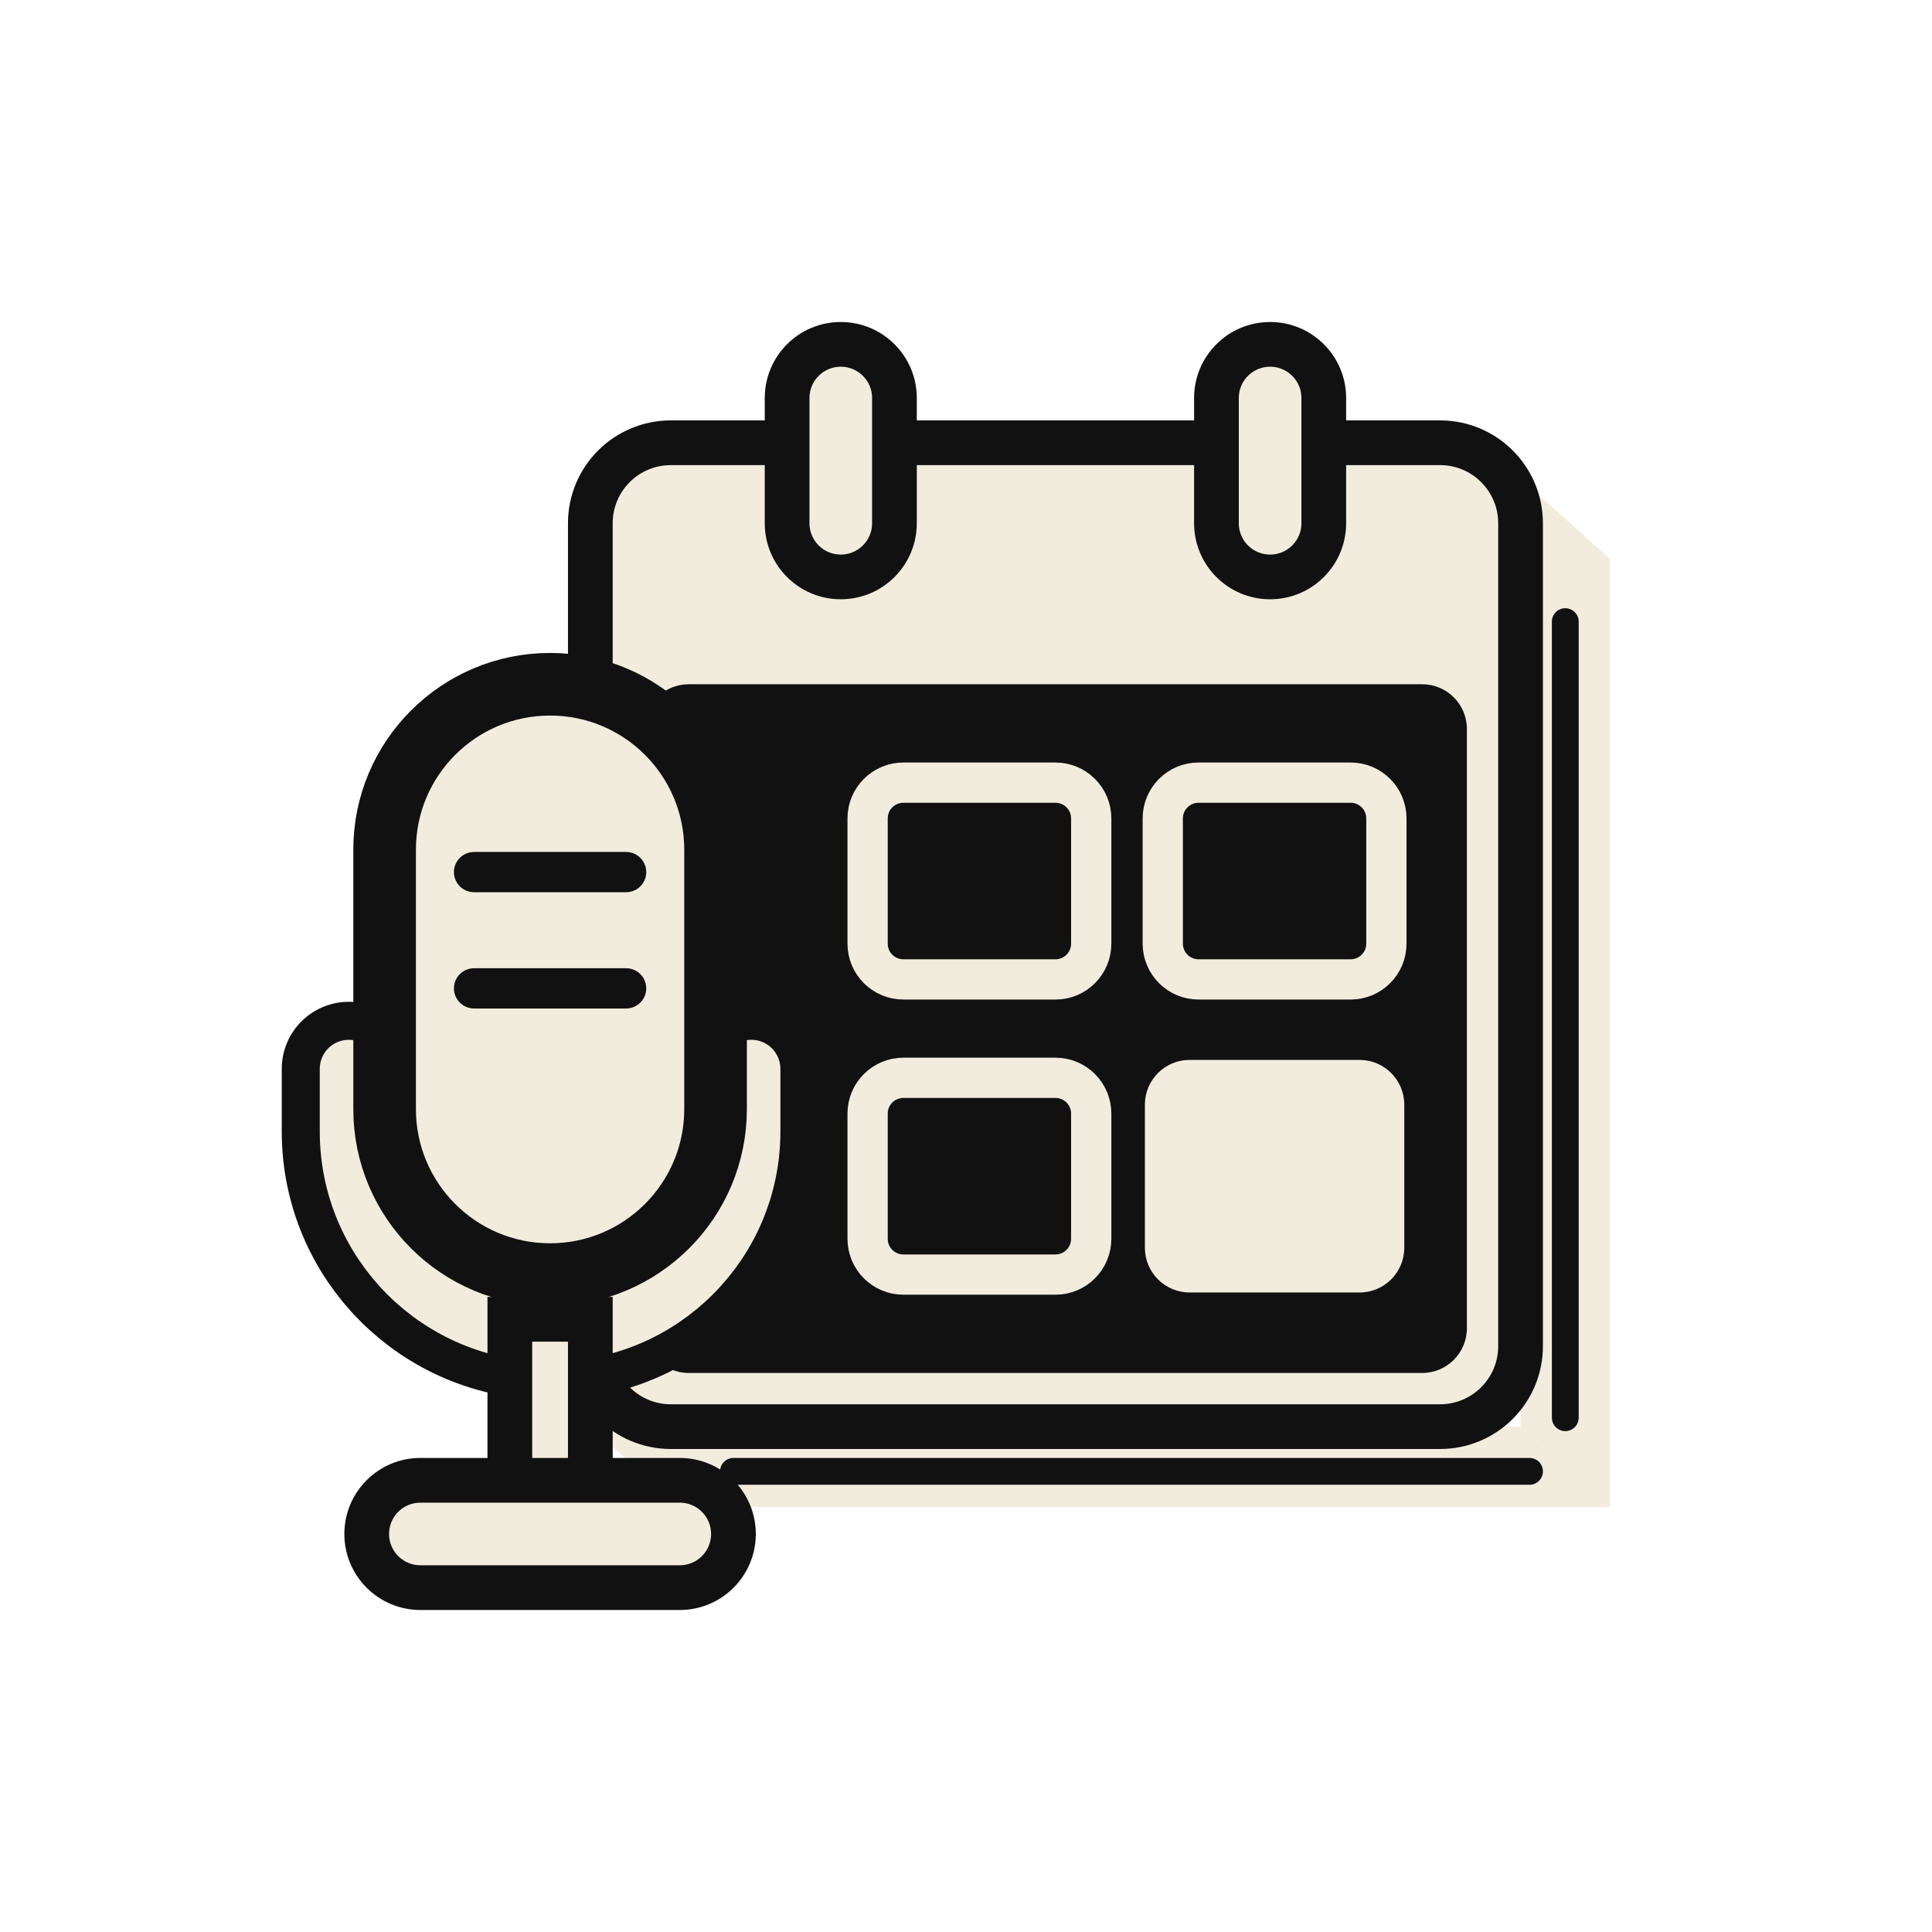
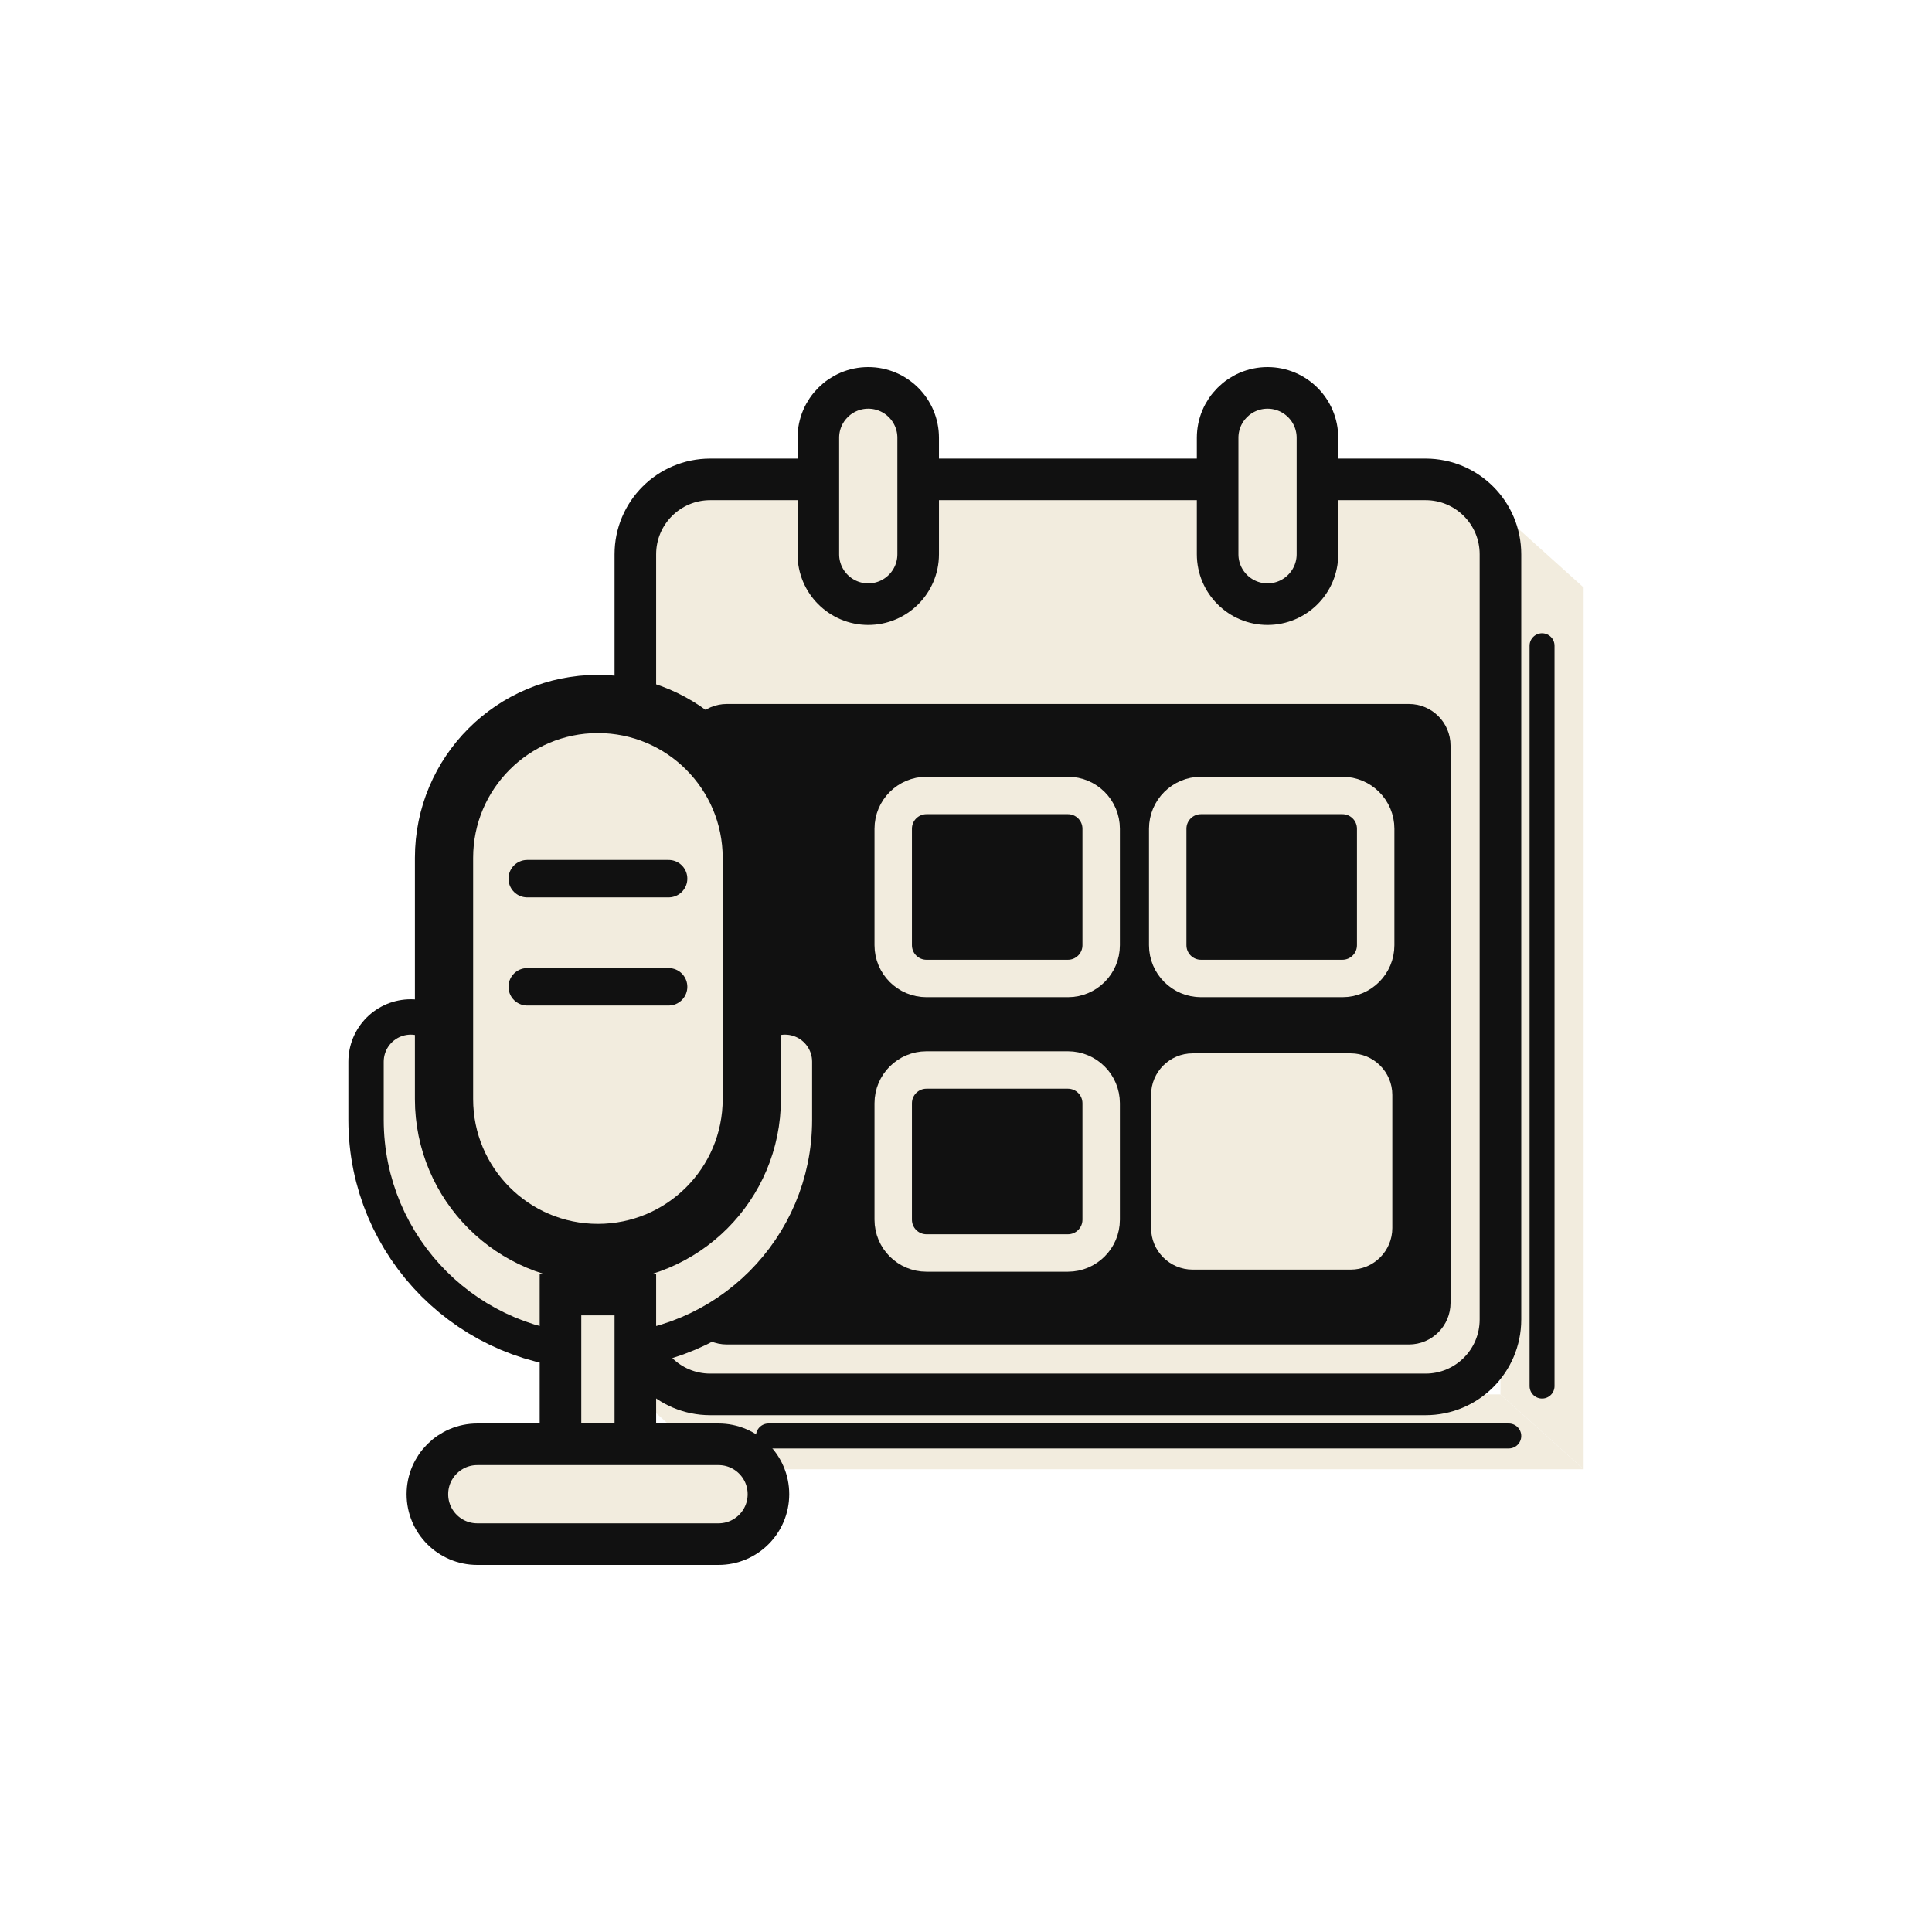
<svg xmlns="http://www.w3.org/2000/svg" viewBox="0 0 432 432" width="432" height="432">
-   <g transform="translate(4 3)">
+   <g transform="translate(216 216) scale(0.93) translate(-207.5 -213)">
    <path d="M336 104 L356 122 L356 334 L336 316 Z" fill="#F2ECDE" />
    <path d="M128 316 L336 316 L356 334 L148 334 Z" fill="#F2ECDE" />
    <g stroke="#111111" stroke-width="6" stroke-linecap="round" fill="none">
      <line x1="160" y1="326" x2="338" y2="326" />
      <line x1="346" y1="136" x2="346" y2="314" />
    </g>
    <rect x="128" y="96" width="208" height="220" rx="18" fill="#F2ECDE" stroke="#111111" stroke-width="10" />
    <rect x="140" y="150" width="184" height="154" rx="10" fill="#111111" />
    <g fill="none" stroke="#F2ECDE" stroke-width="9">
      <rect x="190" y="172" width="50" height="44" rx="8" />
      <rect x="256" y="172" width="50" height="44" rx="8" />
      <rect x="190" y="238" width="50" height="44" rx="8" />
    </g>
    <rect x="252" y="234" width="58" height="52" rx="10" fill="#F2ECDE" />
    <rect x="172" y="74" width="24" height="52" rx="12" fill="#F2ECDE" stroke="#111111" stroke-width="10" />
    <rect x="268" y="74" width="24" height="52" rx="12" fill="#F2ECDE" stroke="#111111" stroke-width="10" />
    <path d="M74 236 v14 a45 45 0 0 0 90 0 v-14" fill="none" stroke="#111111" stroke-width="30" stroke-linecap="round" />
    <path d="M74 236 v14 a45 45 0 0 0 90 0 v-14" fill="none" stroke="#F2ECDE" stroke-width="13" stroke-linecap="round" />
    <rect x="110" y="292" width="18" height="40" fill="#F2ECDE" stroke="#111111" stroke-width="10" />
    <rect x="78" y="328" width="82" height="24" rx="12" fill="#F2ECDE" stroke="#111111" stroke-width="10" />
    <rect x="82" y="150" width="74" height="132" rx="37" fill="#F2ECDE" stroke="#111111" stroke-width="14" />
    <g stroke="#111111" stroke-width="9" stroke-linecap="round">
      <line x1="102" y1="192" x2="136" y2="192" />
      <line x1="102" y1="218" x2="136" y2="218" />
    </g>
  </g>
</svg>
